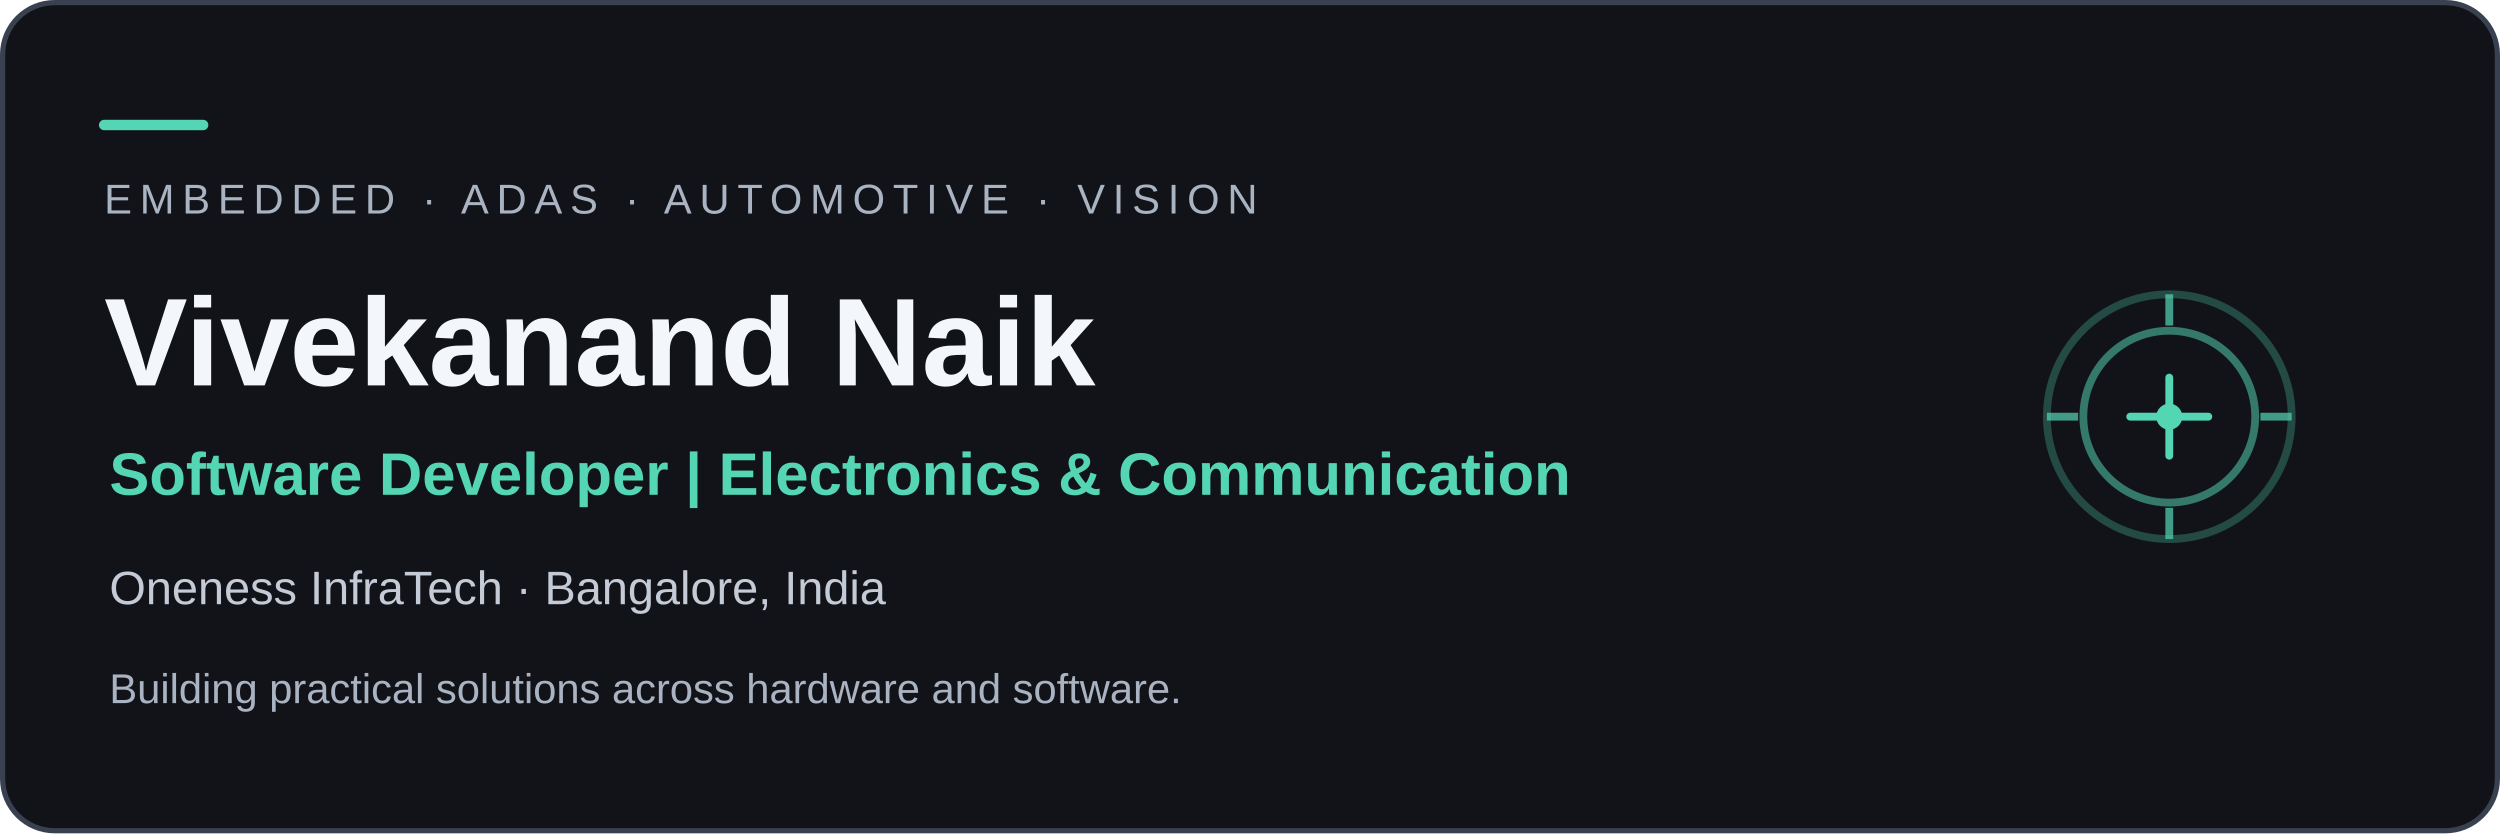
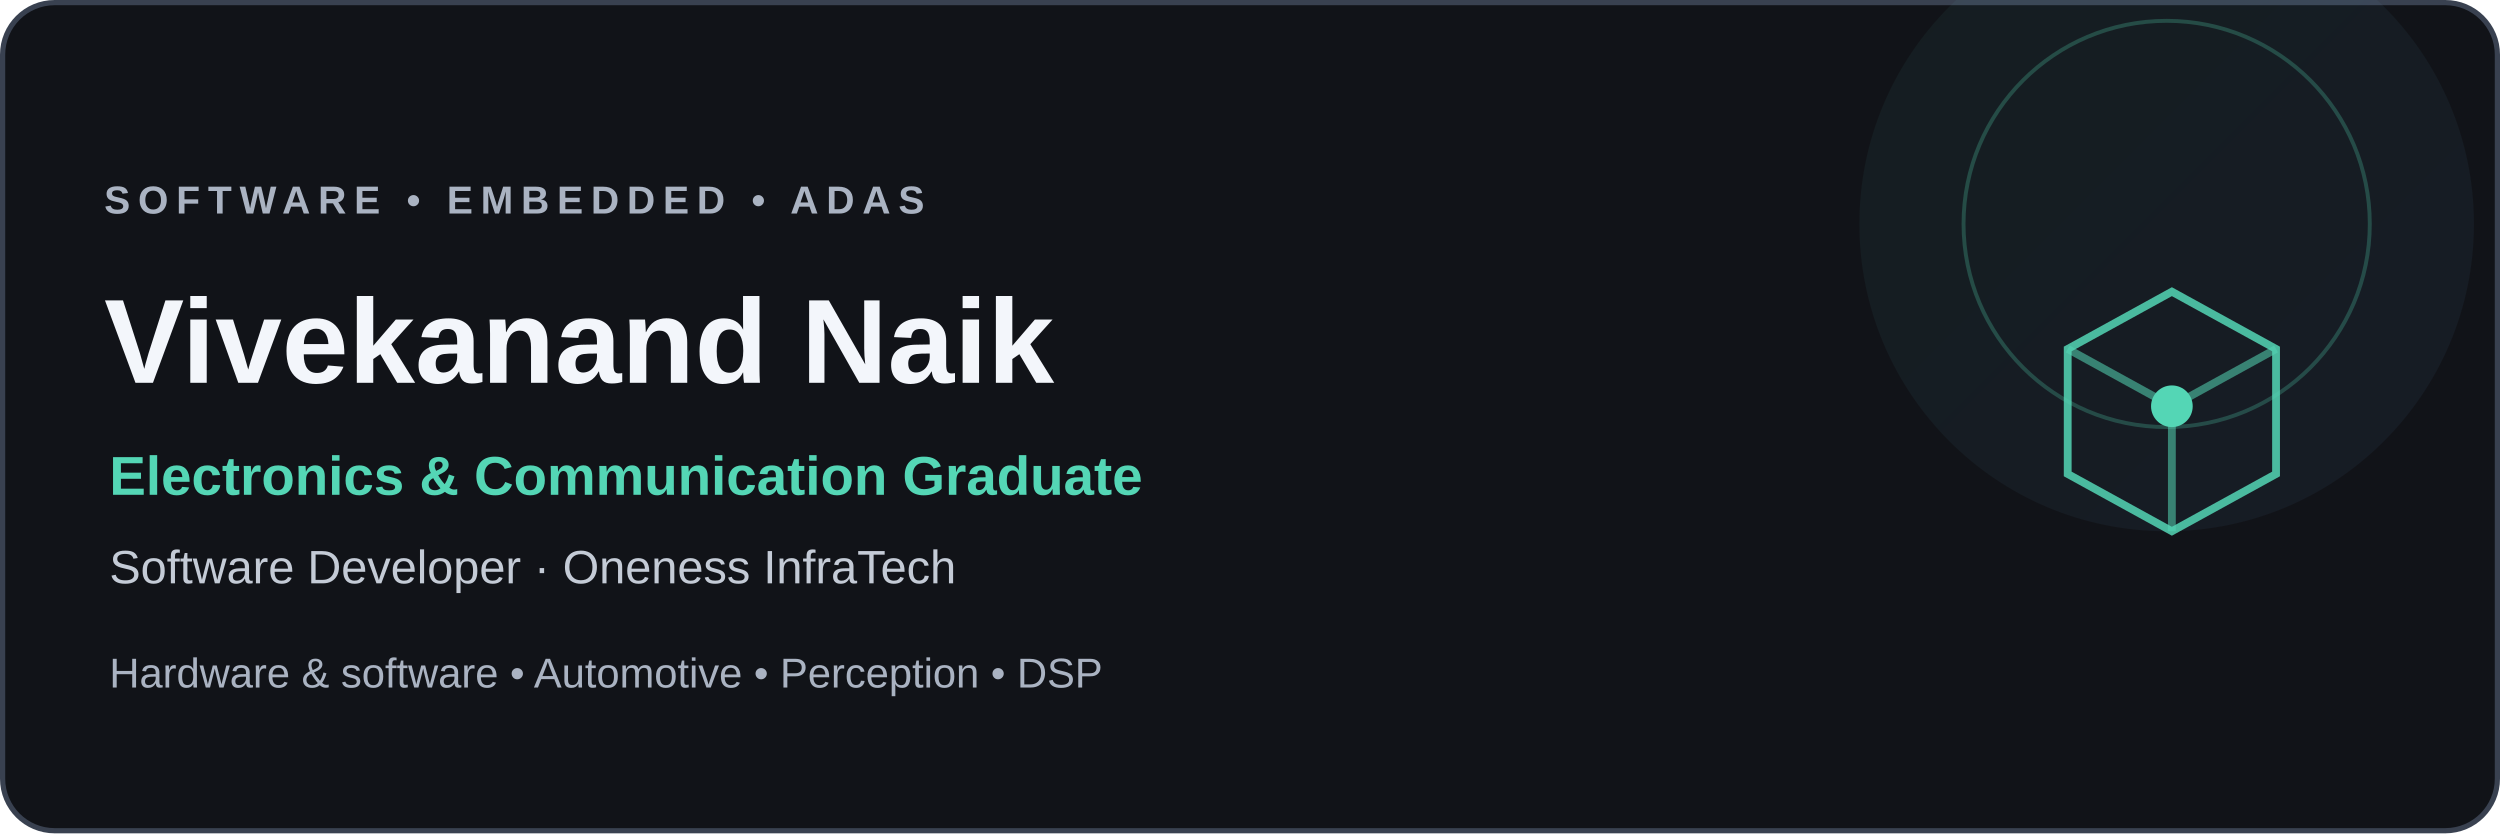
<svg xmlns="http://www.w3.org/2000/svg" width="960" height="320" viewBox="0 0 960 320" role="img" aria-labelledby="title desc">
+   <defs>
+     <linearGradient id="accent" x1="0" y1="0" x2="1" y2="1">
+       <stop offset="0" stop-color="#54d6b5" />
+       <stop offset="1" stop-color="#76a7fa" />
+     </linearGradient>
+   </defs>
  <rect x="1" y="1" width="958" height="318" rx="20" fill="#111318" stroke="#394150" stroke-width="2" />
-   <path d="M40 48h38" stroke="#54d6b5" stroke-width="4" stroke-linecap="round" />
-   <text x="40" y="82" fill="#aab3c2" font-family="Arial,sans-serif" font-size="16" letter-spacing="3">EMBEDDED · ADAS · AUTOMOTIVE · VISION</text>
-   <text x="40" y="148" fill="#f3f6fb" font-family="Arial,sans-serif" font-size="48" font-weight="700">Vivekanand Naik</text>
-   <text x="42" y="190" fill="#54d6b5" font-family="Arial,sans-serif" font-size="23" font-weight="600">Software Developer | Electronics &amp; Communication</text>
-   <text x="42" y="232" fill="#c4cbd6" font-family="Arial,sans-serif" font-size="18">Oneness InfraTech · Bangalore, India</text>
-   <text x="42" y="270" fill="#aab3c2" font-family="Arial,sans-serif" font-size="16">Building practical solutions across hardware and software.</text>
-   <g transform="translate(775 112)" fill="none" stroke="#54d6b5" stroke-width="3">
-     <circle cx="58" cy="48" r="47" opacity=".28" />
-     <circle cx="58" cy="48" r="33" opacity=".52" />
-     <path d="M43 48h30M58 33v30" stroke-linecap="round" />
-     <circle cx="58" cy="48" r="5" fill="#54d6b5" stroke="none" />
-     <path d="M58 1v12M105 48H93M58 95V83M11 48h12" opacity=".7" />
+   <circle cx="832" cy="86" r="118" fill="url(#accent)" opacity="0.055" />
+   <circle cx="832" cy="86" r="78" fill="none" stroke="#54d6b5" stroke-width="1.5" opacity="0.25" />
+   <path d="M40 48h38" stroke="url(#accent)" stroke-width="4" stroke-linecap="round" />
+   <text x="40" y="82" fill="#aab3c2" font-family="Arial,sans-serif" font-size="15" font-weight="700" letter-spacing="3">SOFTWARE • EMBEDDED • ADAS</text>
+   <text x="40" y="147" fill="#f3f6fb" font-family="Arial,sans-serif" font-size="46" font-weight="700">Vivekanand Naik</text>
+   <text x="42" y="190" fill="#54d6b5" font-family="Arial,sans-serif" font-size="21" font-weight="700">Electronics &amp; Communication Graduate</text>
+   <text x="42" y="224" fill="#c4cbd6" font-family="Arial,sans-serif" font-size="18">Software Developer · Oneness InfraTech</text>
+   <text x="42" y="264" fill="#aab3c2" font-family="Arial,sans-serif" font-size="16">Hardware &amp; software • Automotive • Perception • DSP</text>
+   <g transform="translate(776 112)" fill="none" stroke="#54d6b5" stroke-width="3">
+     <path d="M58 0 98 22v48l-40 22-40-22V22Z" opacity="0.85" />
+     <path d="m18 22 40 22 40-22M58 44v48" opacity="0.55" />
+     <circle cx="58" cy="44" r="8" fill="#54d6b5" stroke="none" />
  </g>
</svg>
